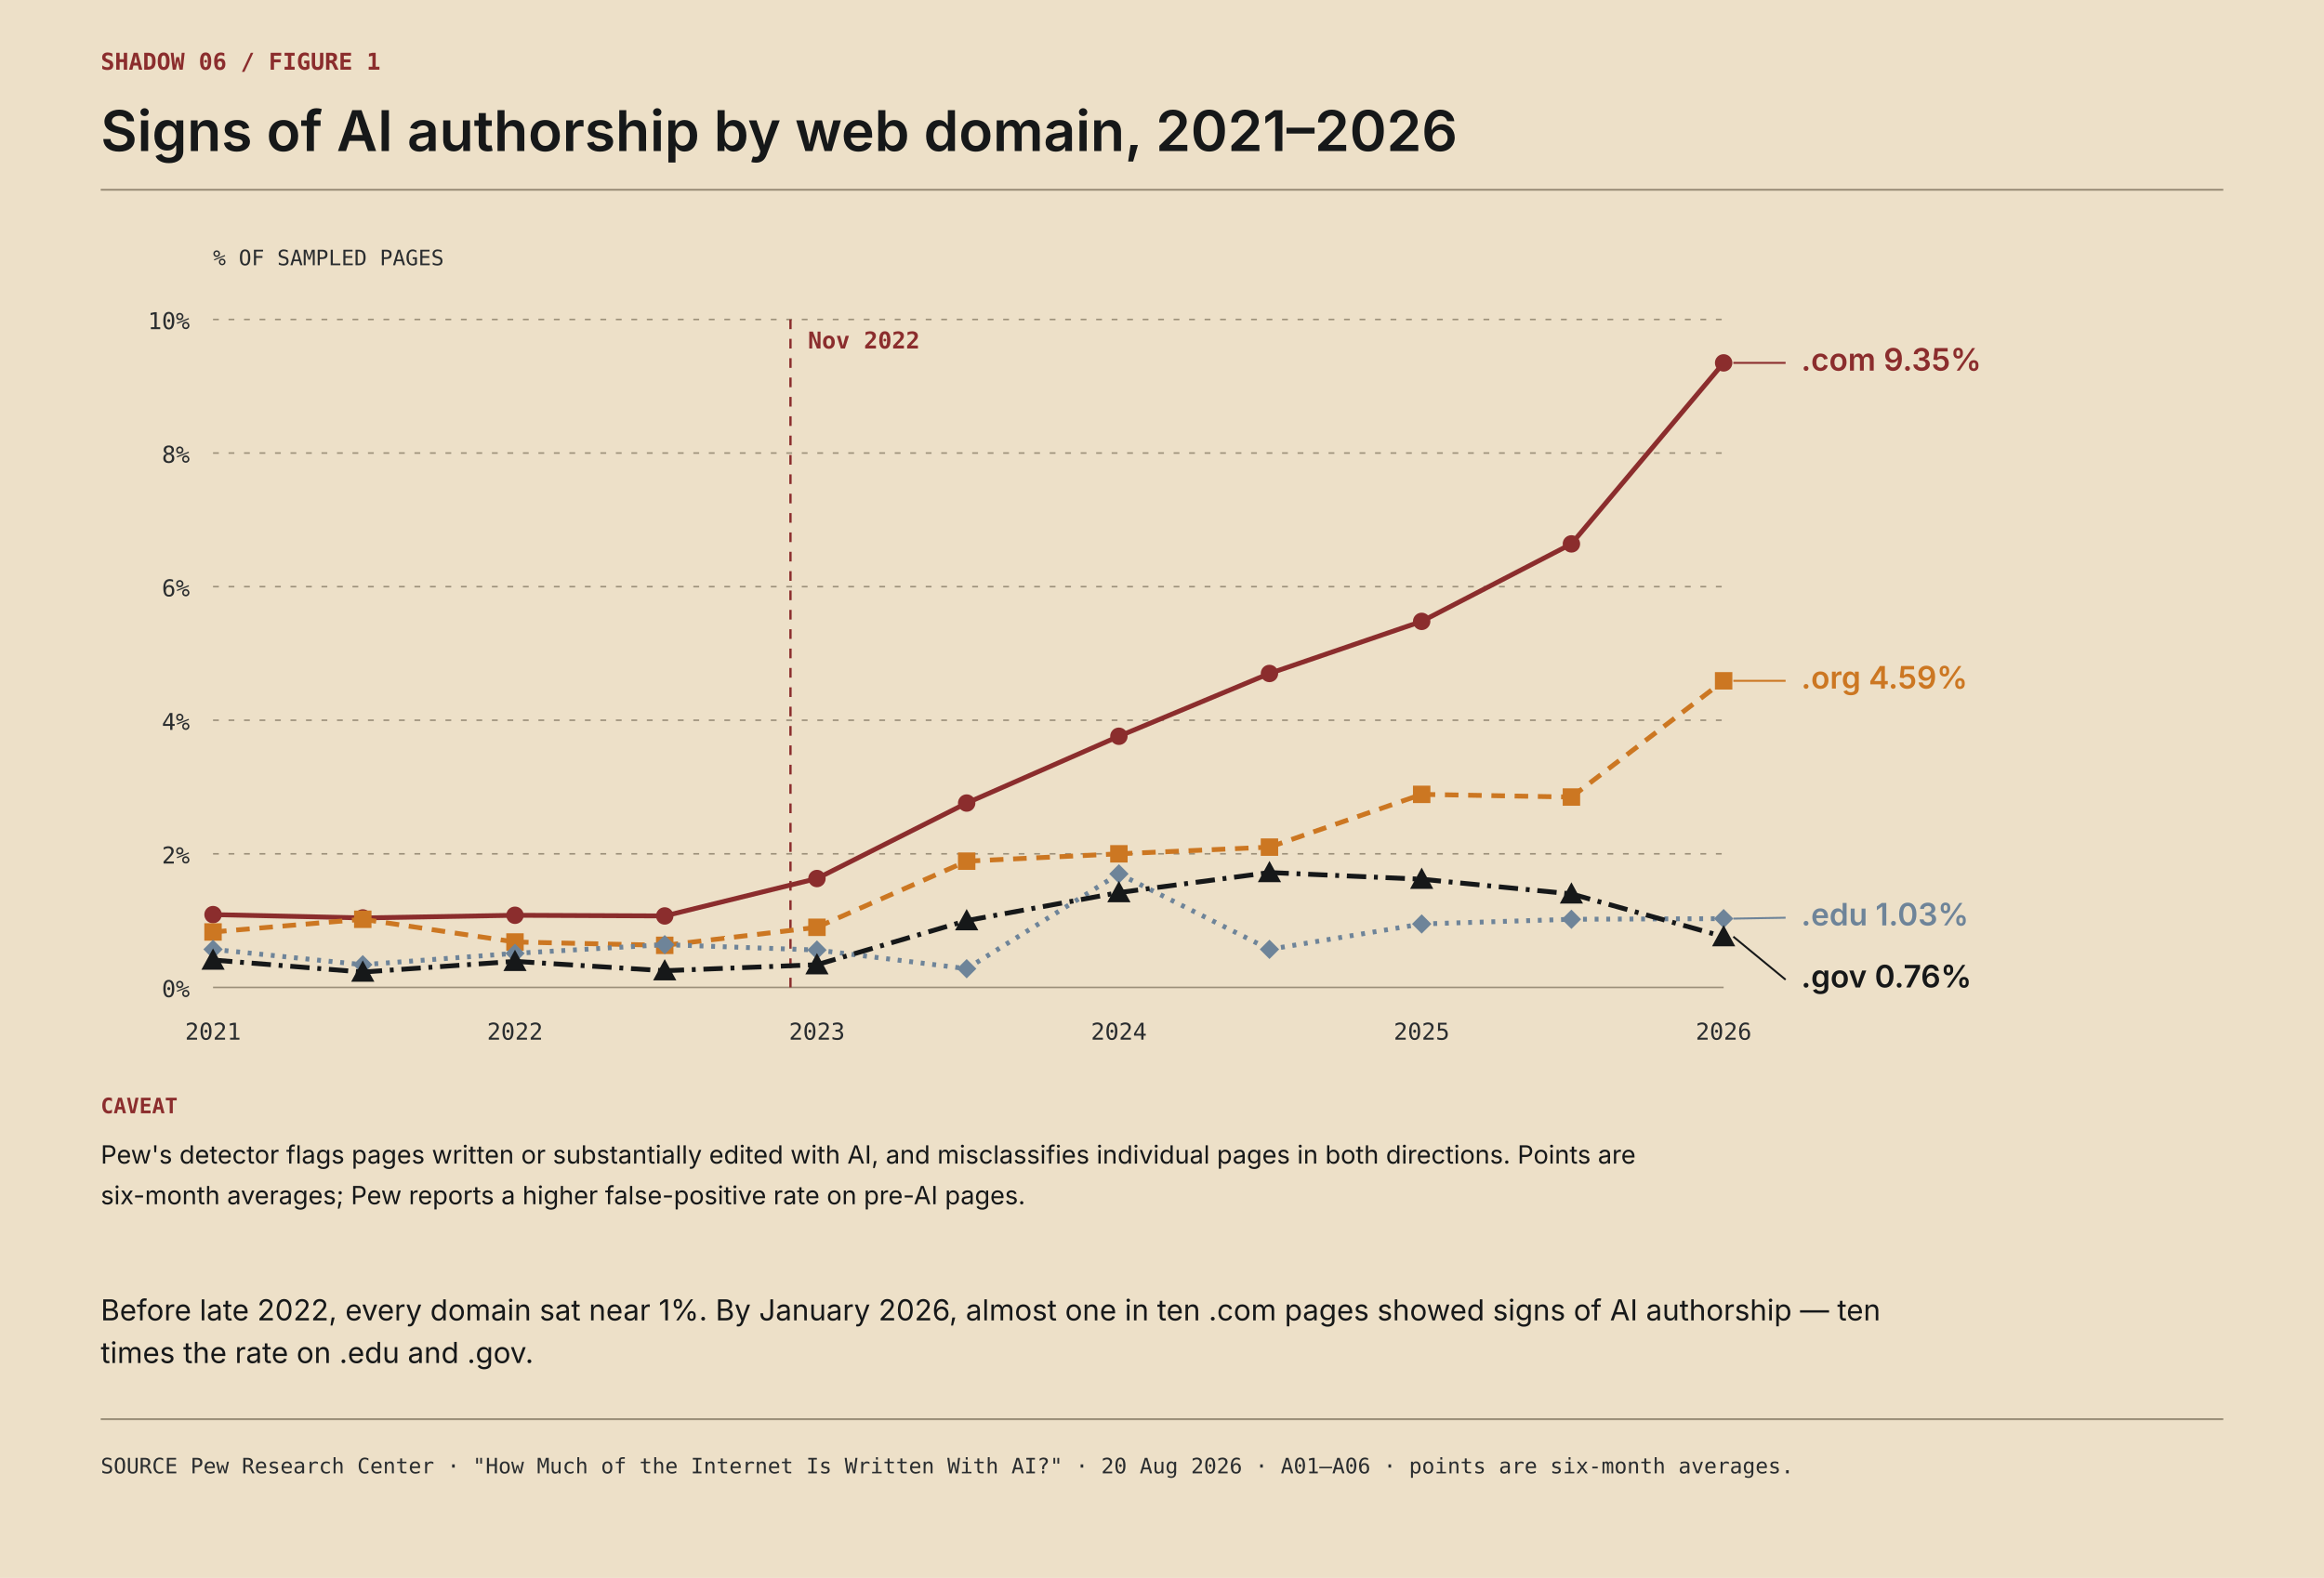
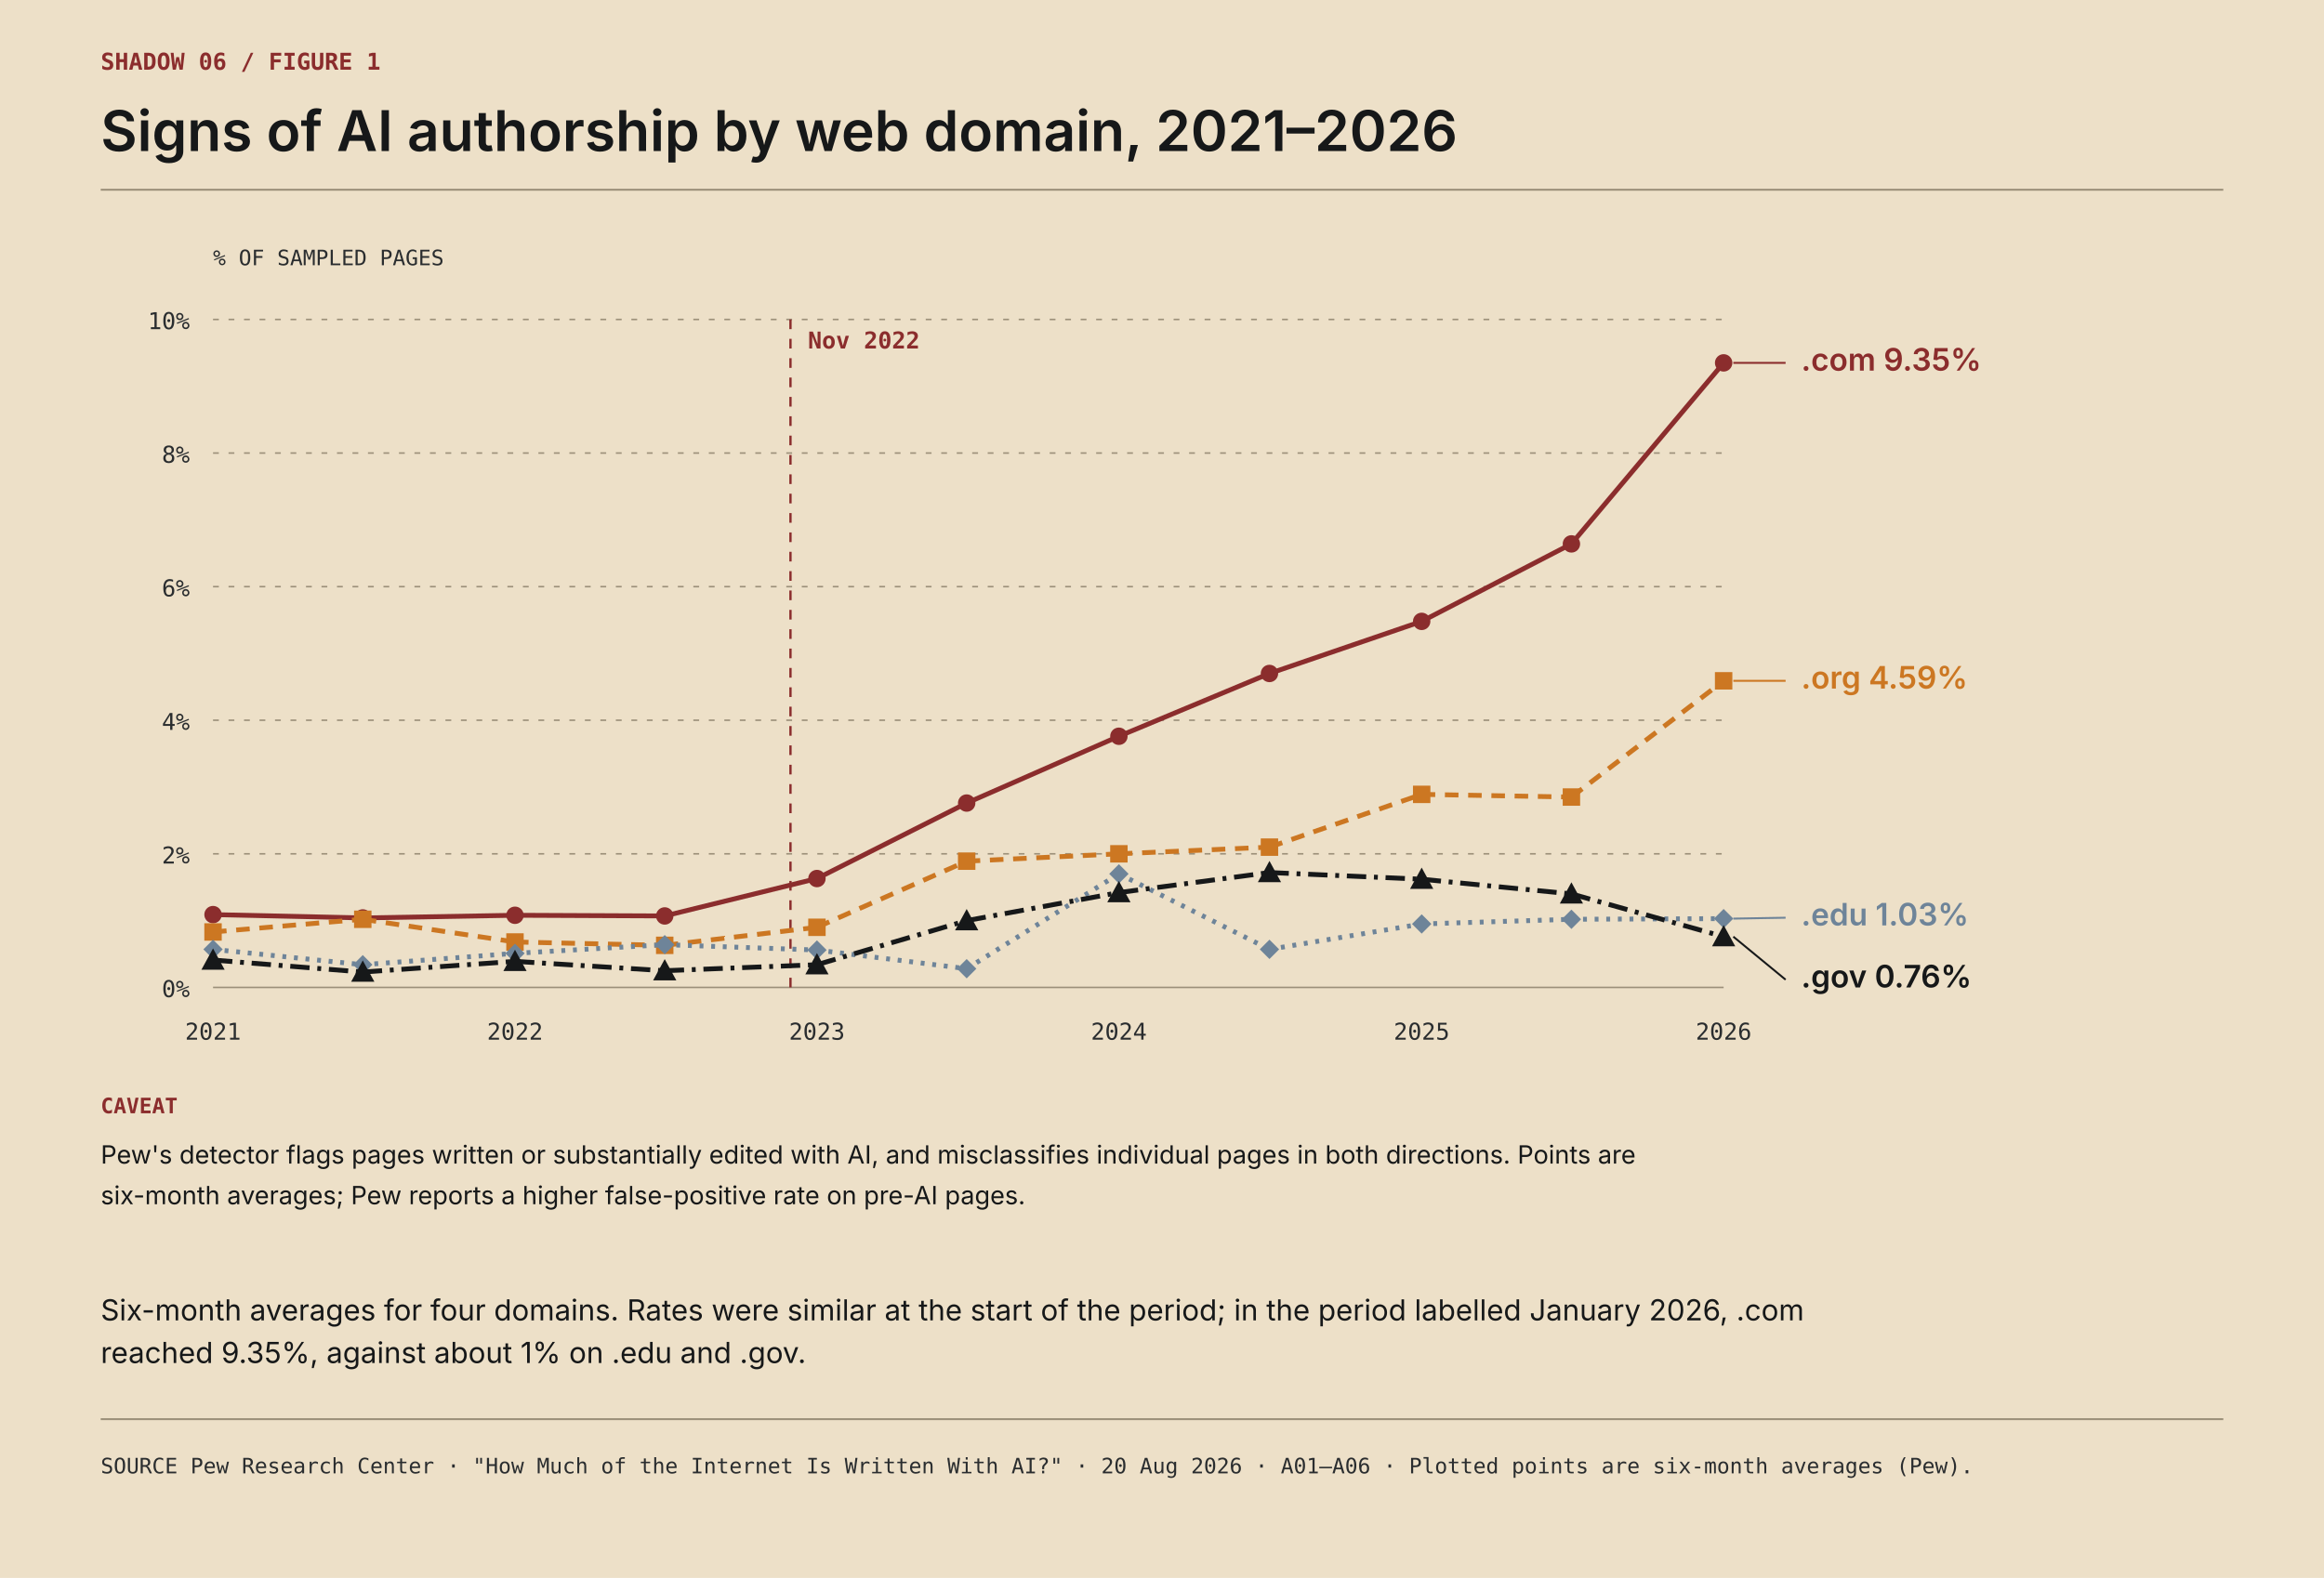
<svg xmlns="http://www.w3.org/2000/svg" width="1200" height="815" viewBox="0 0 1200 815" role="img" aria-labelledby="title desc">
  <rect width="1200" height="815" fill="#EDE0C8" />
  <text x="52" y="36" fill="#8B2D2D" font-family="JetBrains Mono,monospace" font-size="12" font-weight="600" text-anchor="start">SHADOW 06  /  FIGURE 1</text>
  <text x="52" y="78" fill="#161819" font-family="Inter,Arial,sans-serif" font-size="29" font-weight="600" text-anchor="start">Signs of AI authorship by web domain, 2021–2026</text>
  <line x1="52" y1="98" x2="1148" y2="98" stroke="#9C907A" stroke-width="1" />
  <text x="110" y="137" fill="#2A2D2F" font-family="JetBrains Mono,monospace" font-size="11" font-weight="400" text-anchor="start">% OF SAMPLED PAGES</text>
  <line x1="110" y1="510" x2="890" y2="510" stroke="#9C907A" stroke-width="0.8" />
  <text x="98" y="515" fill="#2A2D2F" font-family="JetBrains Mono,monospace" font-size="12" font-weight="400" text-anchor="end">0%</text>
  <line x1="110" y1="441" x2="890" y2="441" stroke="#9C907A" stroke-width="0.8" stroke-dasharray="3 5" />
  <text x="98" y="446" fill="#2A2D2F" font-family="JetBrains Mono,monospace" font-size="12" font-weight="400" text-anchor="end">2%</text>
  <line x1="110" y1="372" x2="890" y2="372" stroke="#9C907A" stroke-width="0.8" stroke-dasharray="3 5" />
  <text x="98" y="377" fill="#2A2D2F" font-family="JetBrains Mono,monospace" font-size="12" font-weight="400" text-anchor="end">4%</text>
  <line x1="110" y1="303" x2="890" y2="303" stroke="#9C907A" stroke-width="0.8" stroke-dasharray="3 5" />
  <text x="98" y="308" fill="#2A2D2F" font-family="JetBrains Mono,monospace" font-size="12" font-weight="400" text-anchor="end">6%</text>
  <line x1="110" y1="234" x2="890" y2="234" stroke="#9C907A" stroke-width="0.8" stroke-dasharray="3 5" />
  <text x="98" y="239" fill="#2A2D2F" font-family="JetBrains Mono,monospace" font-size="12" font-weight="400" text-anchor="end">8%</text>
  <line x1="110" y1="165" x2="890" y2="165" stroke="#9C907A" stroke-width="0.8" stroke-dasharray="3 5" />
  <text x="98" y="170" fill="#2A2D2F" font-family="JetBrains Mono,monospace" font-size="12" font-weight="400" text-anchor="end">10%</text>
  <text x="110" y="537" fill="#2A2D2F" font-family="JetBrains Mono,monospace" font-size="12" font-weight="400" text-anchor="middle">2021</text>
  <text x="265.915" y="537" fill="#2A2D2F" font-family="JetBrains Mono,monospace" font-size="12" font-weight="400" text-anchor="middle">2022</text>
  <text x="421.829" y="537" fill="#2A2D2F" font-family="JetBrains Mono,monospace" font-size="12" font-weight="400" text-anchor="middle">2023</text>
  <text x="577.744" y="537" fill="#2A2D2F" font-family="JetBrains Mono,monospace" font-size="12" font-weight="400" text-anchor="middle">2024</text>
  <text x="734.085" y="537" fill="#2A2D2F" font-family="JetBrains Mono,monospace" font-size="12" font-weight="400" text-anchor="middle">2025</text>
  <text x="890" y="537" fill="#2A2D2F" font-family="JetBrains Mono,monospace" font-size="12" font-weight="400" text-anchor="middle">2026</text>
  <line x1="408.16" y1="165" x2="408.16" y2="510" stroke="#8B2D2D" stroke-width="1.2" stroke-dasharray="5 5" />
  <text x="417.16" y="180" fill="#8B2D2D" font-family="JetBrains Mono,monospace" font-size="12" font-weight="600" text-anchor="start">Nov 2022</text>
  <line x1="110" y1="472.395" x2="187.317" y2="474.12" stroke="#8B2D2D" stroke-width="2.5" />
  <line x1="187.317" y1="474.12" x2="265.915" y2="472.74" stroke="#8B2D2D" stroke-width="2.5" />
  <line x1="265.915" y1="472.74" x2="343.231" y2="473.085" stroke="#8B2D2D" stroke-width="2.5" />
  <line x1="343.231" y1="473.085" x2="421.829" y2="453.765" stroke="#8B2D2D" stroke-width="2.5" />
  <line x1="421.829" y1="453.765" x2="499.146" y2="414.78" stroke="#8B2D2D" stroke-width="2.5" />
  <line x1="499.146" y1="414.78" x2="577.744" y2="380.28" stroke="#8B2D2D" stroke-width="2.5" />
  <line x1="577.744" y1="380.28" x2="655.487" y2="347.85" stroke="#8B2D2D" stroke-width="2.5" />
  <line x1="655.487" y1="347.85" x2="734.085" y2="320.94" stroke="#8B2D2D" stroke-width="2.5" />
  <line x1="734.085" y1="320.94" x2="811.402" y2="280.92" stroke="#8B2D2D" stroke-width="2.5" />
  <line x1="811.402" y1="280.92" x2="890" y2="187.425" stroke="#8B2D2D" stroke-width="2.5" />
  <circle cx="110" cy="472.395" r="4.5" fill="#8B2D2D" data-row="0" data-field="com" data-value="1.09" data-x="110" data-y="472.395" />
  <circle cx="187.317" cy="474.12" r="4.5" fill="#8B2D2D" data-row="1" data-field="com" data-value="1.04" data-x="187.317" data-y="474.12" />
  <circle cx="265.915" cy="472.74" r="4.5" fill="#8B2D2D" data-row="2" data-field="com" data-value="1.08" data-x="265.915" data-y="472.74" />
  <circle cx="343.231" cy="473.085" r="4.5" fill="#8B2D2D" data-row="3" data-field="com" data-value="1.07" data-x="343.231" data-y="473.085" />
  <circle cx="421.829" cy="453.765" r="4.5" fill="#8B2D2D" data-row="4" data-field="com" data-value="1.63" data-x="421.829" data-y="453.765" />
  <circle cx="499.146" cy="414.78" r="4.5" fill="#8B2D2D" data-row="5" data-field="com" data-value="2.76" data-x="499.146" data-y="414.78" />
  <circle cx="577.744" cy="380.28" r="4.5" fill="#8B2D2D" data-row="6" data-field="com" data-value="3.76" data-x="577.744" data-y="380.28" />
  <circle cx="655.487" cy="347.85" r="4.5" fill="#8B2D2D" data-row="7" data-field="com" data-value="4.7" data-x="655.487" data-y="347.85" />
  <circle cx="734.085" cy="320.94" r="4.5" fill="#8B2D2D" data-row="8" data-field="com" data-value="5.48" data-x="734.085" data-y="320.94" />
  <circle cx="811.402" cy="280.92" r="4.5" fill="#8B2D2D" data-row="9" data-field="com" data-value="6.64" data-x="811.402" data-y="280.92" />
  <circle cx="890" cy="187.425" r="4.5" fill="#8B2D2D" data-row="10" data-field="com" data-value="9.35" data-x="890" data-y="187.425" />
  <line x1="895" y1="187.425" x2="922" y2="187.425" stroke="#8B2D2D" stroke-width="1" />
  <text x="930" y="191.425" fill="#8B2D2D" font-family="Inter,Arial,sans-serif" font-size="16" font-weight="600" text-anchor="start">.com 9.35%</text>
  <line x1="110" y1="481.365" x2="187.317" y2="474.81" stroke="#CC7722" stroke-width="2.5" stroke-dasharray="7 5" />
  <line x1="187.317" y1="474.81" x2="265.915" y2="486.54" stroke="#CC7722" stroke-width="2.5" stroke-dasharray="7 5" />
  <line x1="265.915" y1="486.54" x2="343.231" y2="488.265" stroke="#CC7722" stroke-width="2.5" stroke-dasharray="7 5" />
  <line x1="343.231" y1="488.265" x2="421.829" y2="478.95" stroke="#CC7722" stroke-width="2.5" stroke-dasharray="7 5" />
  <line x1="421.829" y1="478.95" x2="499.146" y2="444.795" stroke="#CC7722" stroke-width="2.5" stroke-dasharray="7 5" />
  <line x1="499.146" y1="444.795" x2="577.744" y2="441" stroke="#CC7722" stroke-width="2.5" stroke-dasharray="7 5" />
  <line x1="577.744" y1="441" x2="655.487" y2="437.55" stroke="#CC7722" stroke-width="2.5" stroke-dasharray="7 5" />
  <line x1="655.487" y1="437.55" x2="734.085" y2="410.295" stroke="#CC7722" stroke-width="2.5" stroke-dasharray="7 5" />
  <line x1="734.085" y1="410.295" x2="811.402" y2="411.675" stroke="#CC7722" stroke-width="2.5" stroke-dasharray="7 5" />
  <line x1="811.402" y1="411.675" x2="890" y2="351.645" stroke="#CC7722" stroke-width="2.5" stroke-dasharray="7 5" />
  <rect x="105.5" y="476.865" width="9" height="9" fill="#CC7722" data-row="0" data-field="org" data-value="0.83" data-x="110" data-y="481.365" />
  <rect x="182.817" y="470.31" width="9" height="9" fill="#CC7722" data-row="1" data-field="org" data-value="1.02" data-x="187.317" data-y="474.81" />
  <rect x="261.415" y="482.04" width="9" height="9" fill="#CC7722" data-row="2" data-field="org" data-value="0.68" data-x="265.915" data-y="486.54" />
  <rect x="338.731" y="483.765" width="9" height="9" fill="#CC7722" data-row="3" data-field="org" data-value="0.63" data-x="343.231" data-y="488.265" />
  <rect x="417.329" y="474.45" width="9" height="9" fill="#CC7722" data-row="4" data-field="org" data-value="0.9" data-x="421.829" data-y="478.95" />
  <rect x="494.646" y="440.295" width="9" height="9" fill="#CC7722" data-row="5" data-field="org" data-value="1.89" data-x="499.146" data-y="444.795" />
  <rect x="573.244" y="436.5" width="9" height="9" fill="#CC7722" data-row="6" data-field="org" data-value="2" data-x="577.744" data-y="441" />
  <rect x="650.987" y="433.05" width="9" height="9" fill="#CC7722" data-row="7" data-field="org" data-value="2.1" data-x="655.487" data-y="437.55" />
  <rect x="729.585" y="405.795" width="9" height="9" fill="#CC7722" data-row="8" data-field="org" data-value="2.89" data-x="734.085" data-y="410.295" />
  <rect x="806.902" y="407.175" width="9" height="9" fill="#CC7722" data-row="9" data-field="org" data-value="2.85" data-x="811.402" data-y="411.675" />
  <rect x="885.5" y="347.145" width="9" height="9" fill="#CC7722" data-row="10" data-field="org" data-value="4.59" data-x="890" data-y="351.645" />
  <line x1="895" y1="351.645" x2="922" y2="351.645" stroke="#CC7722" stroke-width="1" />
  <text x="930" y="355.645" fill="#CC7722" font-family="Inter,Arial,sans-serif" font-size="16" font-weight="600" text-anchor="start">.org 4.59%</text>
  <line x1="110" y1="490.335" x2="187.317" y2="498.27" stroke="#6E8499" stroke-width="2.5" stroke-dasharray="2 4" />
  <line x1="187.317" y1="498.27" x2="265.915" y2="492.405" stroke="#6E8499" stroke-width="2.5" stroke-dasharray="2 4" />
  <line x1="265.915" y1="492.405" x2="343.231" y2="487.92" stroke="#6E8499" stroke-width="2.5" stroke-dasharray="2 4" />
  <line x1="343.231" y1="487.92" x2="421.829" y2="490.68" stroke="#6E8499" stroke-width="2.5" stroke-dasharray="2 4" />
  <line x1="421.829" y1="490.68" x2="499.146" y2="500.34" stroke="#6E8499" stroke-width="2.5" stroke-dasharray="2 4" />
  <line x1="499.146" y1="500.34" x2="577.744" y2="451.35" stroke="#6E8499" stroke-width="2.5" stroke-dasharray="2 4" />
  <line x1="577.744" y1="451.35" x2="655.487" y2="490.335" stroke="#6E8499" stroke-width="2.5" stroke-dasharray="2 4" />
  <line x1="655.487" y1="490.335" x2="734.085" y2="477.225" stroke="#6E8499" stroke-width="2.5" stroke-dasharray="2 4" />
  <line x1="734.085" y1="477.225" x2="811.402" y2="474.81" stroke="#6E8499" stroke-width="2.5" stroke-dasharray="2 4" />
  <line x1="811.402" y1="474.81" x2="890" y2="474.465" stroke="#6E8499" stroke-width="2.5" stroke-dasharray="2 4" />
  <path d="M 110 485.335 L 115 490.335 L 110 495.335 L 105 490.335 Z" fill="#6E8499" data-row="0" data-field="edu" data-value="0.57" data-x="110" data-y="490.335" />
  <path d="M 187.317 493.27 L 192.317 498.27 L 187.317 503.27 L 182.317 498.27 Z" fill="#6E8499" data-row="1" data-field="edu" data-value="0.34" data-x="187.317" data-y="498.27" />
  <path d="M 265.915 487.405 L 270.915 492.405 L 265.915 497.405 L 260.915 492.405 Z" fill="#6E8499" data-row="2" data-field="edu" data-value="0.51" data-x="265.915" data-y="492.405" />
  <path d="M 343.231 482.92 L 348.231 487.92 L 343.231 492.92 L 338.231 487.92 Z" fill="#6E8499" data-row="3" data-field="edu" data-value="0.64" data-x="343.231" data-y="487.92" />
  <path d="M 421.829 485.68 L 426.829 490.68 L 421.829 495.68 L 416.829 490.68 Z" fill="#6E8499" data-row="4" data-field="edu" data-value="0.56" data-x="421.829" data-y="490.68" />
  <path d="M 499.146 495.34 L 504.146 500.34 L 499.146 505.34 L 494.146 500.34 Z" fill="#6E8499" data-row="5" data-field="edu" data-value="0.28" data-x="499.146" data-y="500.34" />
  <path d="M 577.744 446.35 L 582.744 451.35 L 577.744 456.35 L 572.744 451.35 Z" fill="#6E8499" data-row="6" data-field="edu" data-value="1.7" data-x="577.744" data-y="451.35" />
  <path d="M 655.487 485.335 L 660.487 490.335 L 655.487 495.335 L 650.487 490.335 Z" fill="#6E8499" data-row="7" data-field="edu" data-value="0.57" data-x="655.487" data-y="490.335" />
  <path d="M 734.085 472.225 L 739.085 477.225 L 734.085 482.225 L 729.085 477.225 Z" fill="#6E8499" data-row="8" data-field="edu" data-value="0.95" data-x="734.085" data-y="477.225" />
  <path d="M 811.402 469.81 L 816.402 474.81 L 811.402 479.81 L 806.402 474.81 Z" fill="#6E8499" data-row="9" data-field="edu" data-value="1.02" data-x="811.402" data-y="474.81" />
  <path d="M 890 469.465 L 895 474.465 L 890 479.465 L 885 474.465 Z" fill="#6E8499" data-row="10" data-field="edu" data-value="1.03" data-x="890" data-y="474.465" />
  <line x1="895" y1="474.465" x2="922" y2="474" stroke="#6E8499" stroke-width="1" />
  <text x="930" y="478" fill="#6E8499" font-family="Inter,Arial,sans-serif" font-size="16" font-weight="600" text-anchor="start">.edu 1.03%</text>
  <line x1="110" y1="495.855" x2="187.317" y2="502.065" stroke="#161819" stroke-width="2.5" stroke-dasharray="10 4 2 4" />
  <line x1="187.317" y1="502.065" x2="265.915" y2="496.545" stroke="#161819" stroke-width="2.5" stroke-dasharray="10 4 2 4" />
  <line x1="265.915" y1="496.545" x2="343.231" y2="501.375" stroke="#161819" stroke-width="2.5" stroke-dasharray="10 4 2 4" />
  <line x1="343.231" y1="501.375" x2="421.829" y2="498.27" stroke="#161819" stroke-width="2.5" stroke-dasharray="10 4 2 4" />
  <line x1="421.829" y1="498.27" x2="499.146" y2="475.5" stroke="#161819" stroke-width="2.5" stroke-dasharray="10 4 2 4" />
  <line x1="499.146" y1="475.5" x2="577.744" y2="461.01" stroke="#161819" stroke-width="2.5" stroke-dasharray="10 4 2 4" />
  <line x1="577.744" y1="461.01" x2="655.487" y2="450.66" stroke="#161819" stroke-width="2.5" stroke-dasharray="10 4 2 4" />
  <line x1="655.487" y1="450.66" x2="734.085" y2="454.11" stroke="#161819" stroke-width="2.5" stroke-dasharray="10 4 2 4" />
  <line x1="734.085" y1="454.11" x2="811.402" y2="461.7" stroke="#161819" stroke-width="2.5" stroke-dasharray="10 4 2 4" />
  <line x1="811.402" y1="461.7" x2="890" y2="483.78" stroke="#161819" stroke-width="2.5" stroke-dasharray="10 4 2 4" />
  <path d="M 110 489.855 L 116 500.855 L 104 500.855 Z" fill="#161819" data-row="0" data-field="gov" data-value="0.41" data-x="110" data-y="495.855" />
  <path d="M 187.317 496.065 L 193.317 507.065 L 181.317 507.065 Z" fill="#161819" data-row="1" data-field="gov" data-value="0.23" data-x="187.317" data-y="502.065" />
  <path d="M 265.915 490.545 L 271.915 501.545 L 259.915 501.545 Z" fill="#161819" data-row="2" data-field="gov" data-value="0.39" data-x="265.915" data-y="496.545" />
  <path d="M 343.231 495.375 L 349.231 506.375 L 337.231 506.375 Z" fill="#161819" data-row="3" data-field="gov" data-value="0.25" data-x="343.231" data-y="501.375" />
  <path d="M 421.829 492.27 L 427.829 503.27 L 415.829 503.27 Z" fill="#161819" data-row="4" data-field="gov" data-value="0.34" data-x="421.829" data-y="498.27" />
  <path d="M 499.146 469.5 L 505.146 480.5 L 493.146 480.5 Z" fill="#161819" data-row="5" data-field="gov" data-value="1" data-x="499.146" data-y="475.5" />
  <path d="M 577.744 455.01 L 583.744 466.01 L 571.744 466.01 Z" fill="#161819" data-row="6" data-field="gov" data-value="1.42" data-x="577.744" data-y="461.01" />
  <path d="M 655.487 444.66 L 661.487 455.66 L 649.487 455.66 Z" fill="#161819" data-row="7" data-field="gov" data-value="1.72" data-x="655.487" data-y="450.66" />
  <path d="M 734.085 448.11 L 740.085 459.11 L 728.085 459.11 Z" fill="#161819" data-row="8" data-field="gov" data-value="1.62" data-x="734.085" data-y="454.11" />
  <path d="M 811.402 455.7 L 817.402 466.7 L 805.402 466.7 Z" fill="#161819" data-row="9" data-field="gov" data-value="1.4" data-x="811.402" data-y="461.7" />
  <path d="M 890 477.78 L 896 488.78 L 884 488.78 Z" fill="#161819" data-row="10" data-field="gov" data-value="0.76" data-x="890" data-y="483.78" />
  <line x1="895" y1="483.78" x2="922" y2="506" stroke="#161819" stroke-width="1" />
  <text x="930" y="510" fill="#161819" font-family="Inter,Arial,sans-serif" font-size="16" font-weight="600" text-anchor="start">.gov 0.76%</text>
  <text x="52" y="575" fill="#8B2D2D" font-family="JetBrains Mono,monospace" font-size="11" font-weight="600" text-anchor="start">CAVEAT</text>
  <text x="52" y="601" fill="#161819" font-family="Inter,Arial,sans-serif" font-size="13" font-weight="400" text-anchor="start">Pew's detector flags pages written or substantially edited with AI, and misclassifies individual pages in both directions. Points are</text>
  <text x="52" y="622" fill="#161819" font-family="Inter,Arial,sans-serif" font-size="13" font-weight="400" text-anchor="start">six-month averages; Pew reports a higher false-positive rate on pre-AI pages.</text>
-   <text x="52" y="682" fill="#161819" font-family="Inter,Arial,sans-serif" font-size="15" font-weight="400" text-anchor="start">Before late 2022, every domain sat near 1%. By January 2026, almost one in ten .com pages showed signs of AI authorship — ten</text>
-   <text x="52" y="704" fill="#161819" font-family="Inter,Arial,sans-serif" font-size="15" font-weight="400" text-anchor="start">times the rate on .edu and .gov.</text>
-   <line x1="52" y1="733" x2="1148" y2="733" stroke="#9C907A" stroke-width="1" />
-   <text x="52" y="761" fill="#2A2D2F" font-family="JetBrains Mono,monospace" font-size="11" font-weight="400" text-anchor="start">SOURCE  Pew Research Center · "How Much of the Internet Is Written With AI?" · 20 Aug 2026 · A01–A06 · points are six-month averages.</text>
+   <g data-pack04-role="caption">
+     <text x="52" y="682" fill="#161819" font-family="Inter,Arial,sans-serif" font-size="15" font-weight="400" text-anchor="start">Six-month averages for four domains. Rates were similar at the start of the period; in the period labelled January 2026, .com</text>
+     <text x="52" y="704" fill="#161819" font-family="Inter,Arial,sans-serif" font-size="15" font-weight="400" text-anchor="start">reached 9.35%, against about 1% on .edu and .gov.</text>
+   </g>
+   <g data-pack04-role="source">
+     <line x1="52" y1="733" x2="1148" y2="733" stroke="#9C907A" stroke-width="1" />
+     <text x="52" y="761" fill="#2A2D2F" font-family="JetBrains Mono,monospace" font-size="11" font-weight="400" text-anchor="start">SOURCE  Pew Research Center · "How Much of the Internet Is Written With AI?" · 20 Aug 2026 · A01–A06 · Plotted points are six-month averages (Pew).</text>
+   </g>
</svg>
